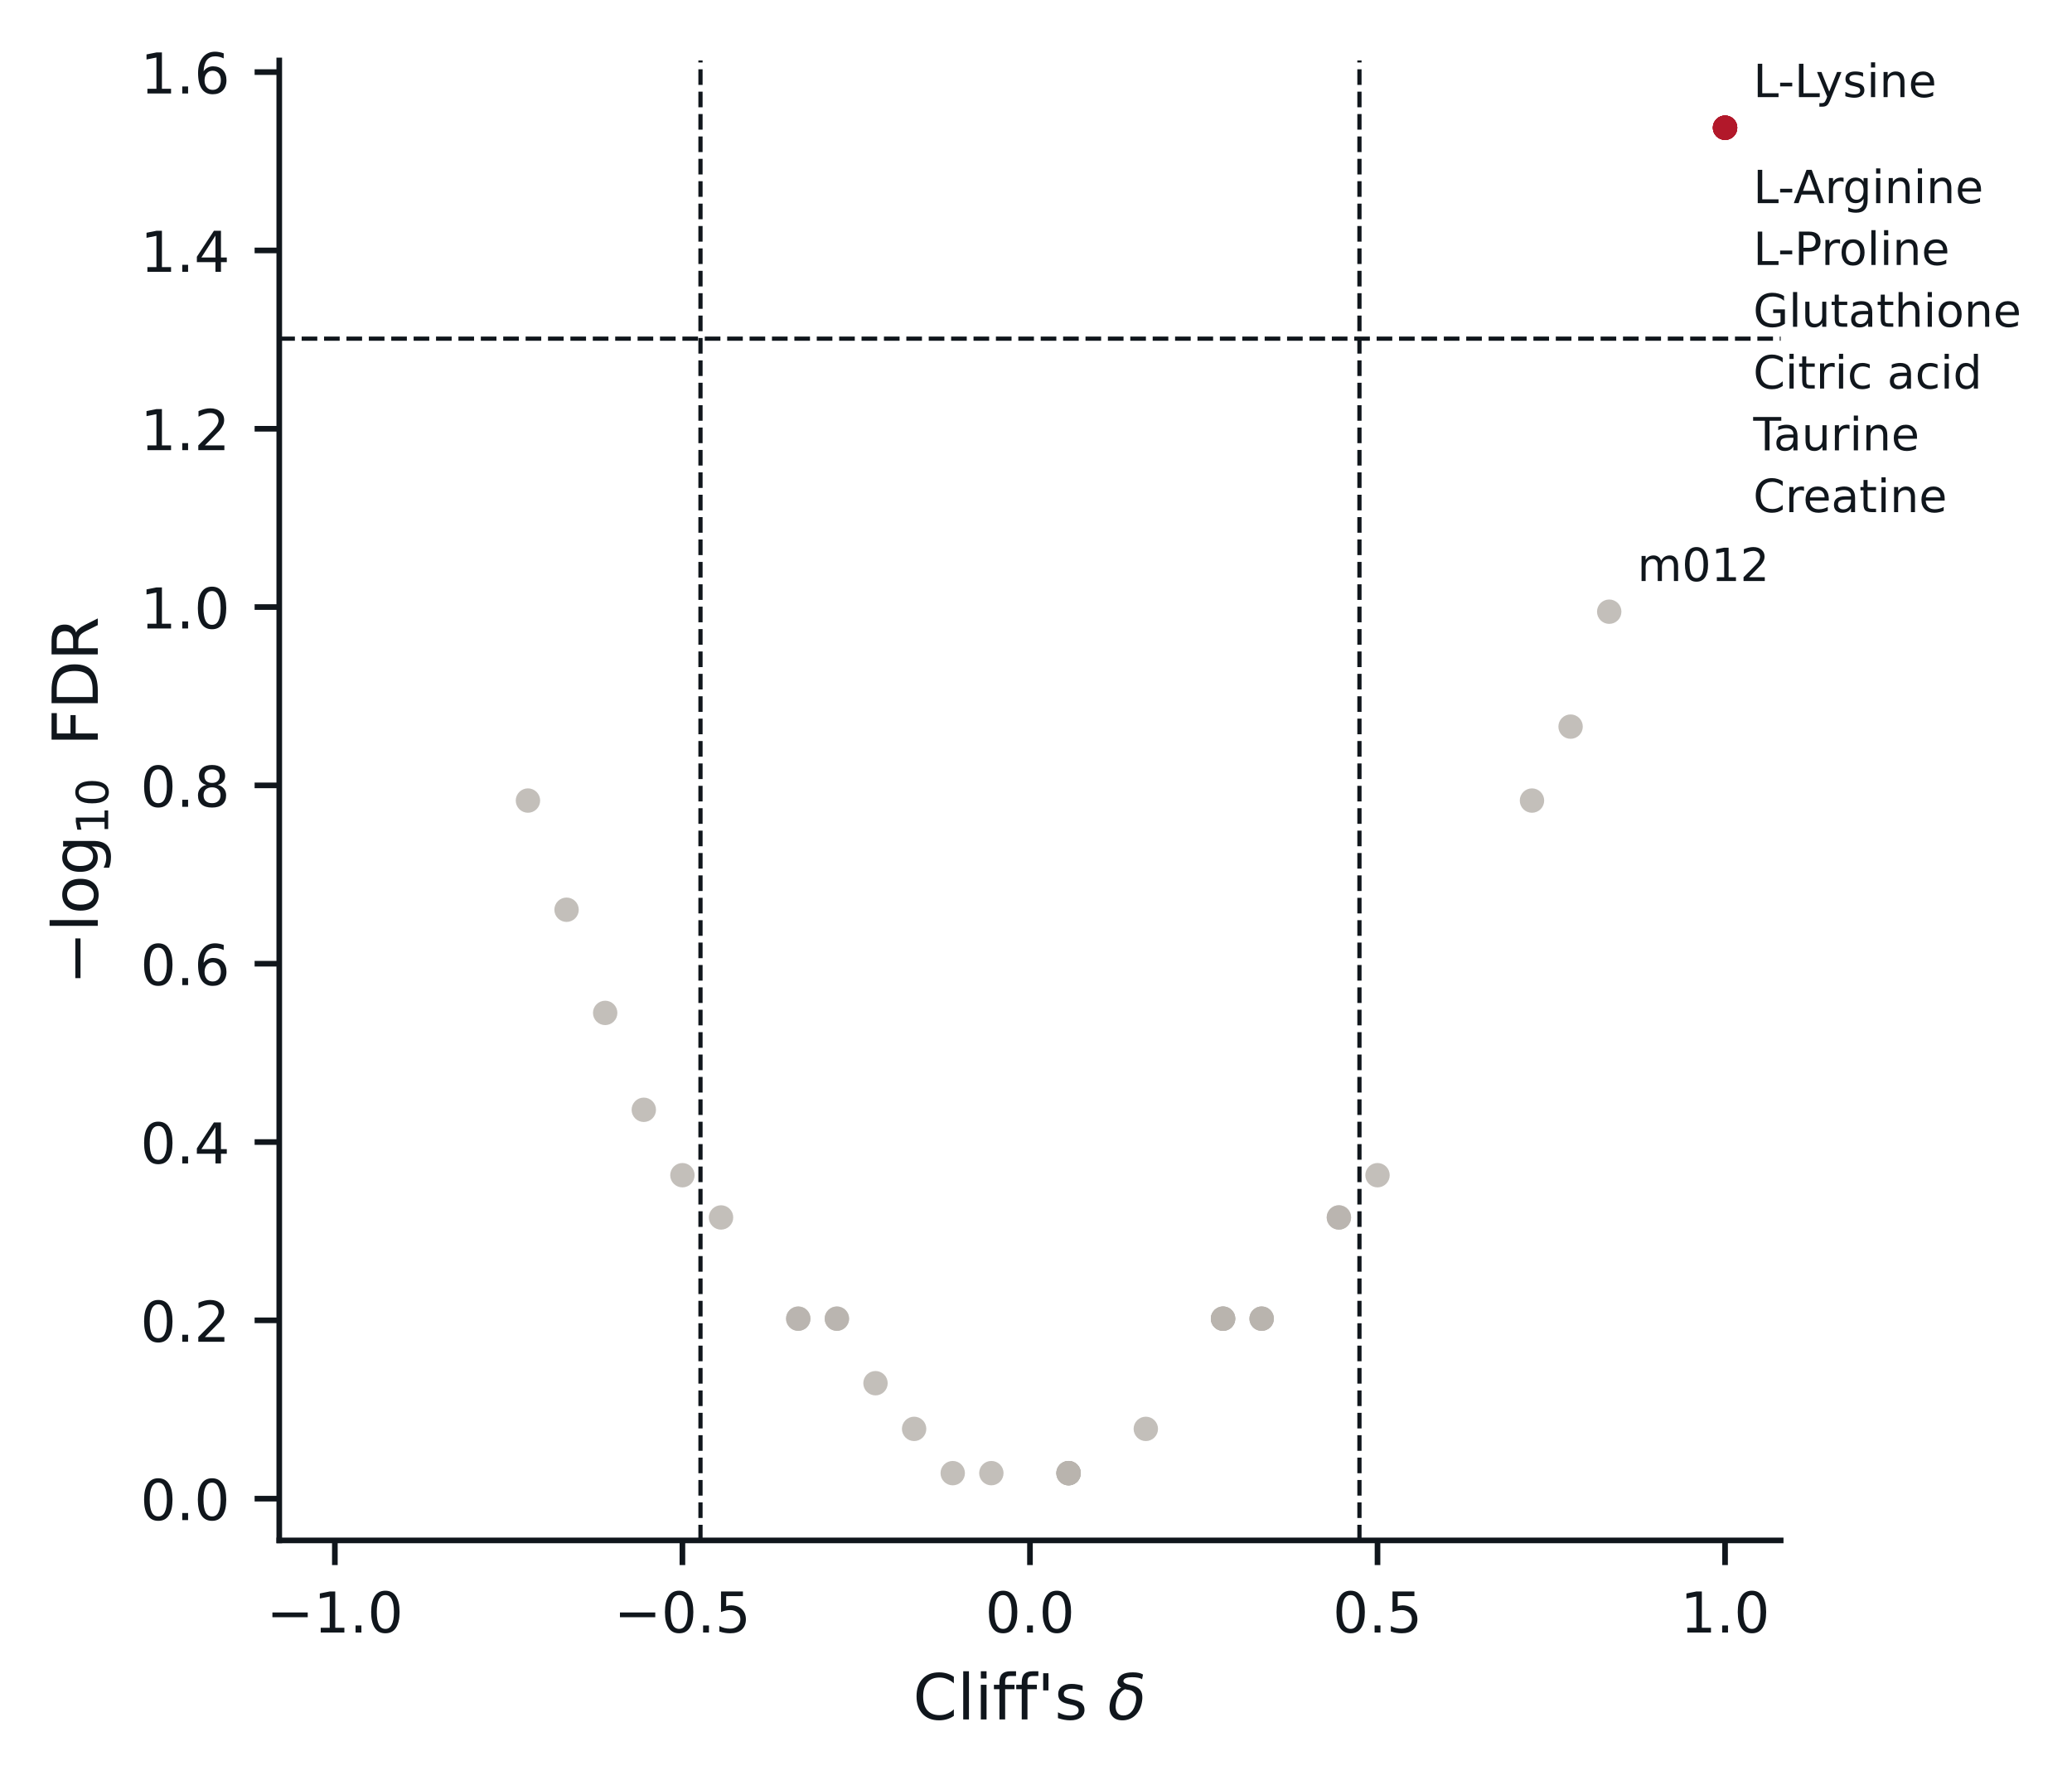
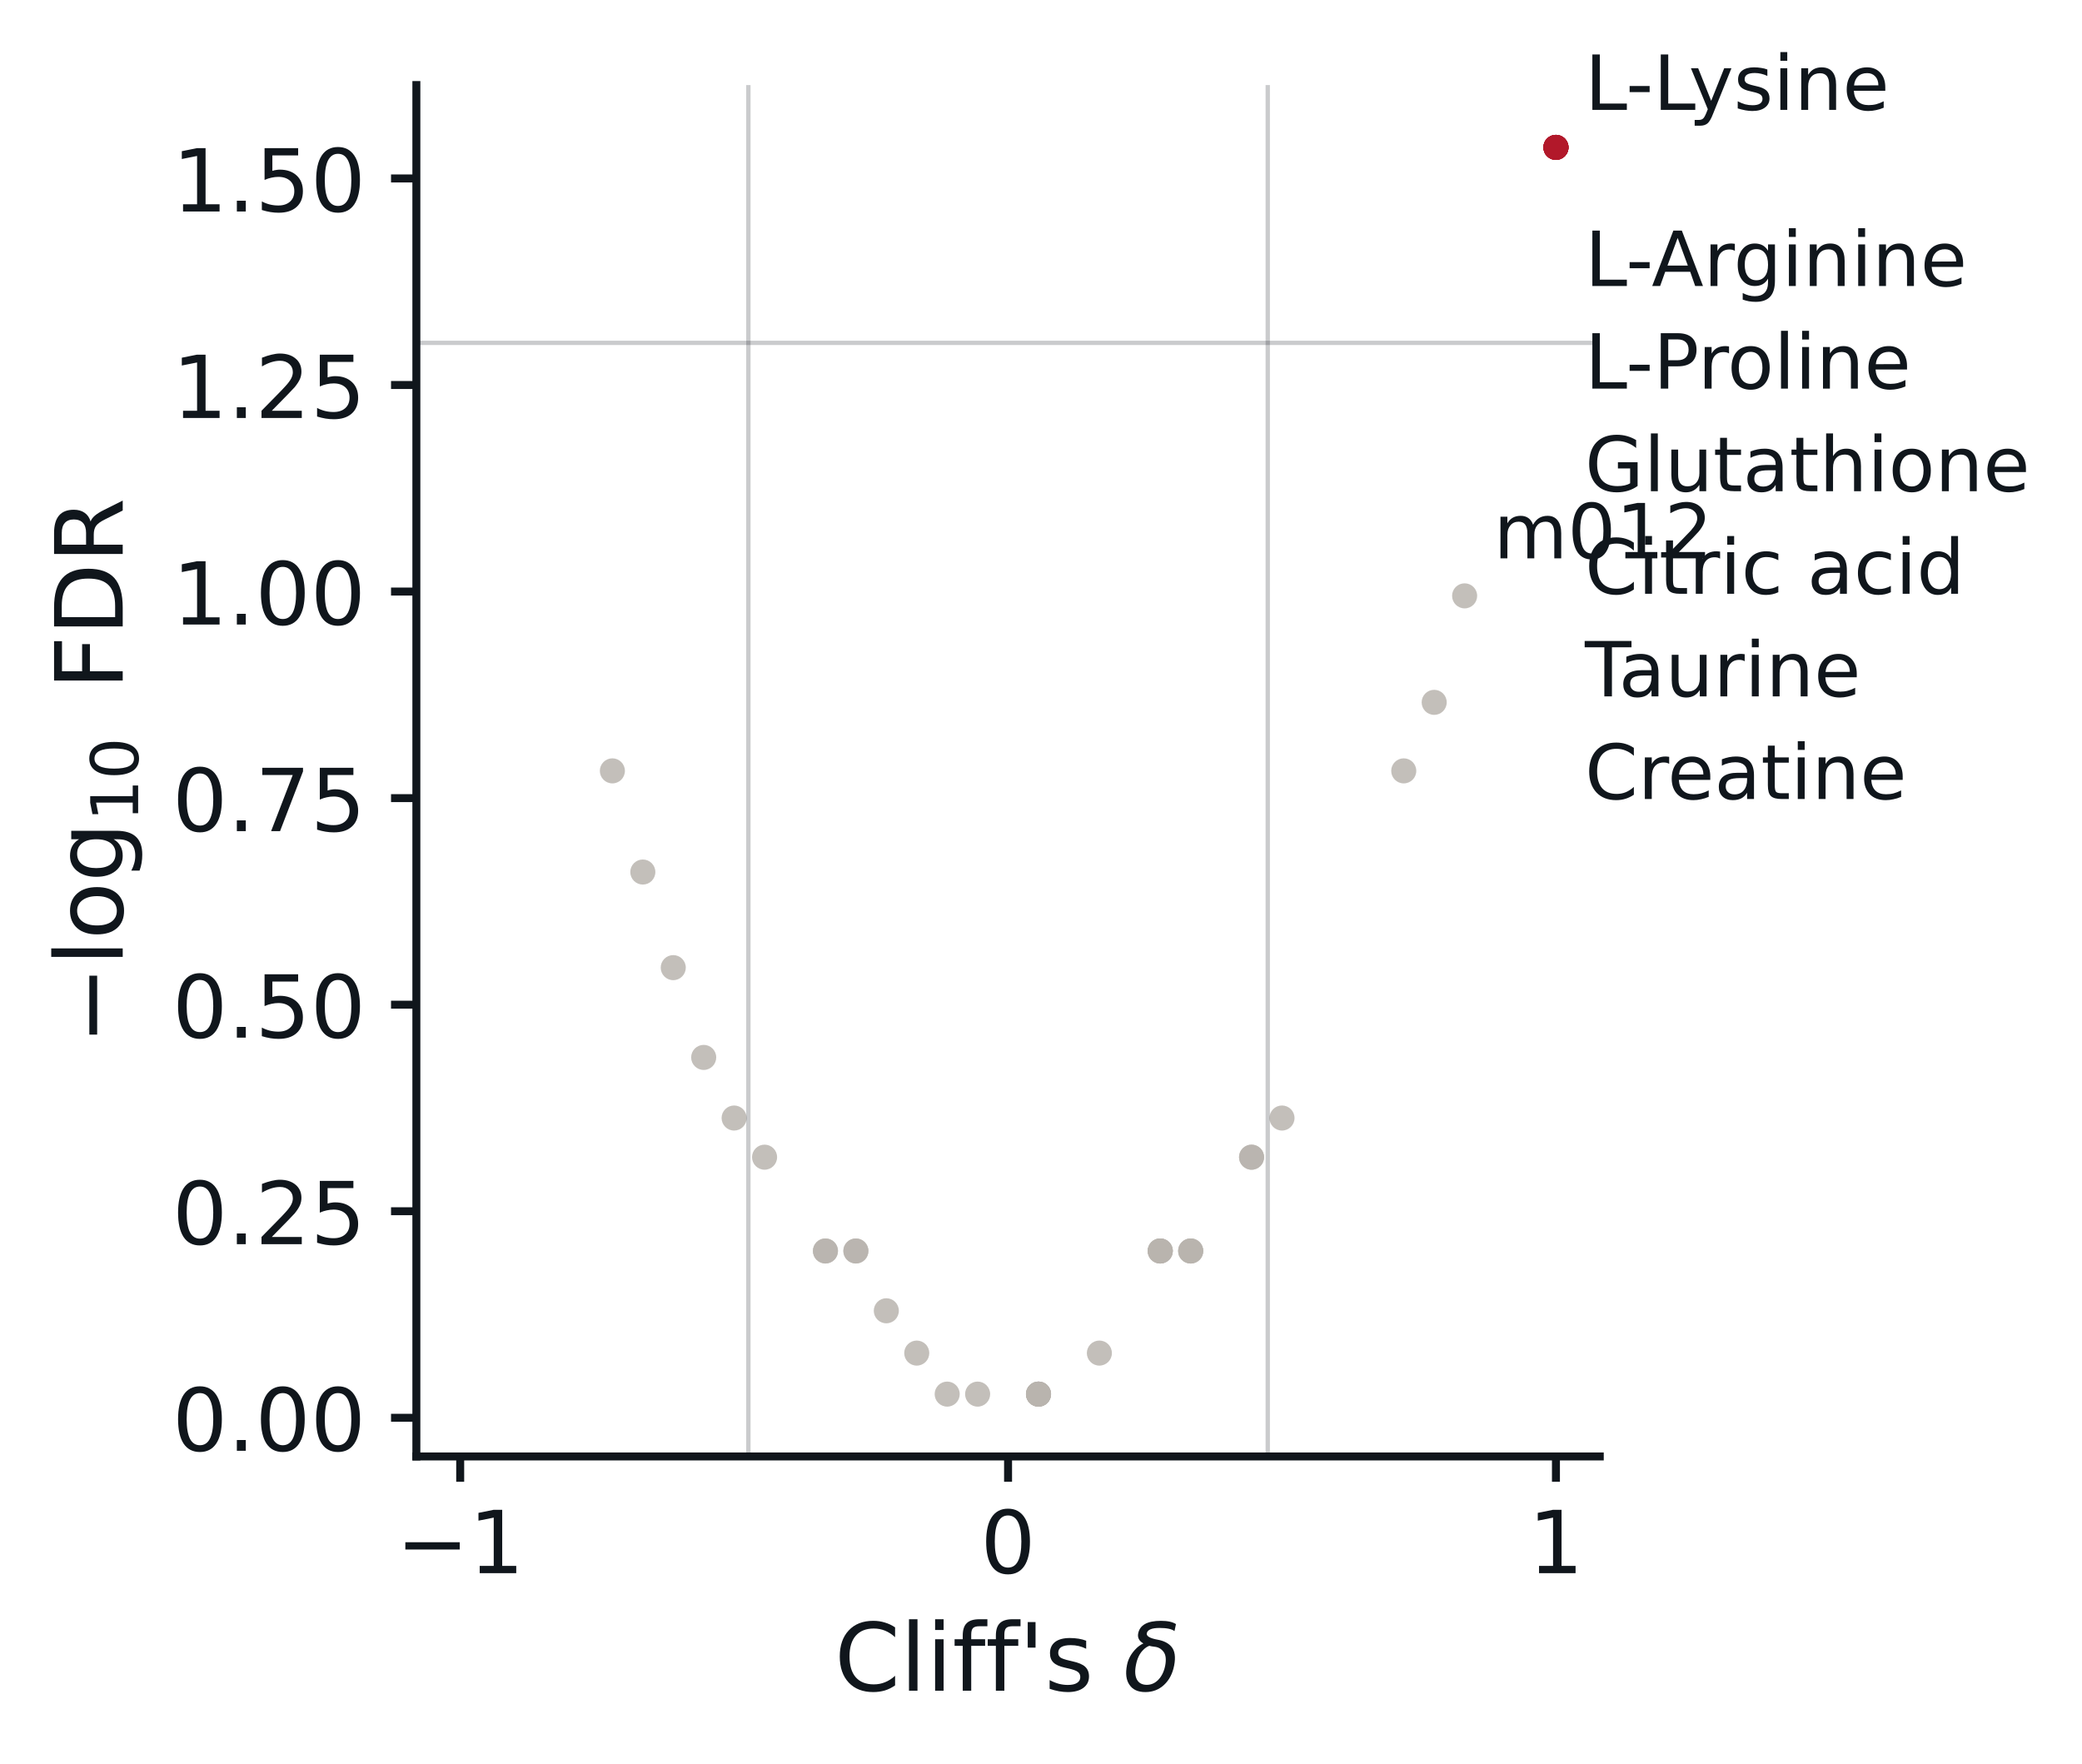
- <svg xmlns="http://www.w3.org/2000/svg" xmlns:xlink="http://www.w3.org/1999/xlink" width="294.209pt" height="253.409pt" viewBox="0 0 294.209 253.409" version="1.1">
+ <svg xmlns="http://www.w3.org/2000/svg" xmlns:xlink="http://www.w3.org/1999/xlink" width="287.669pt" height="243.617pt" viewBox="0 0 287.669 243.617" version="1.1">
  <defs>
    <style type="text/css">*{stroke-linejoin: round; stroke-linecap: butt}</style>
  </defs>
  <g id="figure_1">
    <g id="patch_1">
-       <path d="M -0 253.409  L 294.209 253.409  L 294.209 0  L -0 0  L -0 253.409  z " style="fill: none" />
+       <path d="M 0 243.617  L 287.669 243.617  L 287.669 0  L 0 0  L 0 243.617  z " style="fill: none" />
    </g>
    <g id="axes_1">
      <g id="patch_2">
-         <path d="M 39.653 218.756  L 252.843 218.756  L 252.843 8.585  L 39.653 8.585  L 39.653 218.756  z " style="fill: none" />
+         <path d="M 57.529 201.222  L 221.039 201.222  L 221.039 11.75  L 57.529 11.75  L 57.529 201.222  z " style="fill: none" />
      </g>
      <g id="PathCollection_1">
        <defs>
-           <path id="C0_0_30619b198d" d="M 0 1.732  C 0.459 1.732 0.9 1.55 1.225 1.225  C 1.55 0.9 1.732 0.459 1.732 -0  C 1.732 -0.459 1.55 -0.9 1.225 -1.225  C 0.9 -1.55 0.459 -1.732 0 -1.732  C -0.459 -1.732 -0.9 -1.55 -1.225 -1.225  C -1.55 -0.9 -1.732 -0.459 -1.732 0  C -1.732 0.459 -1.55 0.9 -1.225 1.225  C -0.9 1.55 -0.459 1.732 0 1.732  z " />
+           <path id="C0_0_1fd8bb9b65" d="M 0 1.732  C 0.459 1.732 0.9 1.55 1.225 1.225  C 1.55 0.9 1.732 0.459 1.732 -0  C 1.732 -0.459 1.55 -0.9 1.225 -1.225  C 0.9 -1.55 0.459 -1.732 0 -1.732  C -0.459 -1.732 -0.9 -1.55 -1.225 -1.225  C -1.55 -0.9 -1.732 -0.459 -1.732 0  C -1.732 0.459 -1.55 0.9 -1.225 1.225  C -0.9 1.55 -0.459 1.732 0 1.732  z " />
        </defs>
-         <g clip-path="url(#p2fa3272f26)">
-           <use xlink:href="#C0_0_30619b198d" x="244.947" y="18.139" style="fill: #b2182b; fill-opacity: 0.85" />
-         </g>
-         <g clip-path="url(#p2fa3272f26)">
-           <use xlink:href="#C0_0_30619b198d" x="244.947" y="18.139" style="fill: #b2182b; fill-opacity: 0.85" />
-         </g>
-         <g clip-path="url(#p2fa3272f26)">
-           <use xlink:href="#C0_0_30619b198d" x="244.947" y="18.139" style="fill: #b2182b; fill-opacity: 0.85" />
-         </g>
-         <g clip-path="url(#p2fa3272f26)">
-           <use xlink:href="#C0_0_30619b198d" x="244.947" y="18.139" style="fill: #b2182b; fill-opacity: 0.85" />
-         </g>
-         <g clip-path="url(#p2fa3272f26)">
-           <use xlink:href="#C0_0_30619b198d" x="244.947" y="18.139" style="fill: #b2182b; fill-opacity: 0.85" />
-         </g>
-         <g clip-path="url(#p2fa3272f26)">
-           <use xlink:href="#C0_0_30619b198d" x="244.947" y="18.139" style="fill: #b2182b; fill-opacity: 0.85" />
-         </g>
-         <g clip-path="url(#p2fa3272f26)">
-           <use xlink:href="#C0_0_30619b198d" x="244.947" y="18.139" style="fill: #b2182b; fill-opacity: 0.85" />
-         </g>
-         <g clip-path="url(#p2fa3272f26)">
-           <use xlink:href="#C0_0_30619b198d" x="228.497" y="86.868" style="fill: #b8b4ae; fill-opacity: 0.85" />
-         </g>
-         <g clip-path="url(#p2fa3272f26)">
-           <use xlink:href="#C0_0_30619b198d" x="223.013" y="103.189" style="fill: #b8b4ae; fill-opacity: 0.85" />
-         </g>
-         <g clip-path="url(#p2fa3272f26)">
-           <use xlink:href="#C0_0_30619b198d" x="217.53" y="113.69" style="fill: #b8b4ae; fill-opacity: 0.85" />
-         </g>
-         <g clip-path="url(#p2fa3272f26)">
-           <use xlink:href="#C0_0_30619b198d" x="74.965" y="113.69" style="fill: #b8b4ae; fill-opacity: 0.85" />
-         </g>
-         <g clip-path="url(#p2fa3272f26)">
-           <use xlink:href="#C0_0_30619b198d" x="80.448" y="129.193" style="fill: #b8b4ae; fill-opacity: 0.85" />
-         </g>
-         <g clip-path="url(#p2fa3272f26)">
-           <use xlink:href="#C0_0_30619b198d" x="85.931" y="143.844" style="fill: #b8b4ae; fill-opacity: 0.85" />
-         </g>
-         <g clip-path="url(#p2fa3272f26)">
-           <use xlink:href="#C0_0_30619b198d" x="91.415" y="157.603" style="fill: #b8b4ae; fill-opacity: 0.85" />
-         </g>
-         <g clip-path="url(#p2fa3272f26)">
-           <use xlink:href="#C0_0_30619b198d" x="195.597" y="166.892" style="fill: #b8b4ae; fill-opacity: 0.85" />
-         </g>
-         <g clip-path="url(#p2fa3272f26)">
-           <use xlink:href="#C0_0_30619b198d" x="96.898" y="166.892" style="fill: #b8b4ae; fill-opacity: 0.85" />
-         </g>
-         <g clip-path="url(#p2fa3272f26)">
-           <use xlink:href="#C0_0_30619b198d" x="190.114" y="172.893" style="fill: #b8b4ae; fill-opacity: 0.85" />
-         </g>
-         <g clip-path="url(#p2fa3272f26)">
-           <use xlink:href="#C0_0_30619b198d" x="190.114" y="172.893" style="fill: #b8b4ae; fill-opacity: 0.85" />
-         </g>
-         <g clip-path="url(#p2fa3272f26)">
-           <use xlink:href="#C0_0_30619b198d" x="102.381" y="172.893" style="fill: #b8b4ae; fill-opacity: 0.85" />
-         </g>
-         <g clip-path="url(#p2fa3272f26)">
-           <use xlink:href="#C0_0_30619b198d" x="179.147" y="187.267" style="fill: #b8b4ae; fill-opacity: 0.85" />
-         </g>
-         <g clip-path="url(#p2fa3272f26)">
-           <use xlink:href="#C0_0_30619b198d" x="113.348" y="187.267" style="fill: #b8b4ae; fill-opacity: 0.85" />
-         </g>
-         <g clip-path="url(#p2fa3272f26)">
-           <use xlink:href="#C0_0_30619b198d" x="179.147" y="187.267" style="fill: #b8b4ae; fill-opacity: 0.85" />
-         </g>
-         <g clip-path="url(#p2fa3272f26)">
-           <use xlink:href="#C0_0_30619b198d" x="179.147" y="187.267" style="fill: #b8b4ae; fill-opacity: 0.85" />
-         </g>
-         <g clip-path="url(#p2fa3272f26)">
-           <use xlink:href="#C0_0_30619b198d" x="113.348" y="187.267" style="fill: #b8b4ae; fill-opacity: 0.85" />
-         </g>
-         <g clip-path="url(#p2fa3272f26)">
-           <use xlink:href="#C0_0_30619b198d" x="173.664" y="187.267" style="fill: #b8b4ae; fill-opacity: 0.85" />
-         </g>
-         <g clip-path="url(#p2fa3272f26)">
-           <use xlink:href="#C0_0_30619b198d" x="118.831" y="187.267" style="fill: #b8b4ae; fill-opacity: 0.85" />
-         </g>
-         <g clip-path="url(#p2fa3272f26)">
-           <use xlink:href="#C0_0_30619b198d" x="173.664" y="187.267" style="fill: #b8b4ae; fill-opacity: 0.85" />
-         </g>
-         <g clip-path="url(#p2fa3272f26)">
-           <use xlink:href="#C0_0_30619b198d" x="173.664" y="187.267" style="fill: #b8b4ae; fill-opacity: 0.85" />
-         </g>
-         <g clip-path="url(#p2fa3272f26)">
-           <use xlink:href="#C0_0_30619b198d" x="118.831" y="187.267" style="fill: #b8b4ae; fill-opacity: 0.85" />
-         </g>
-         <g clip-path="url(#p2fa3272f26)">
-           <use xlink:href="#C0_0_30619b198d" x="173.664" y="187.267" style="fill: #b8b4ae; fill-opacity: 0.85" />
-         </g>
-         <g clip-path="url(#p2fa3272f26)">
-           <use xlink:href="#C0_0_30619b198d" x="124.314" y="196.431" style="fill: #b8b4ae; fill-opacity: 0.85" />
-         </g>
-         <g clip-path="url(#p2fa3272f26)">
-           <use xlink:href="#C0_0_30619b198d" x="162.697" y="202.917" style="fill: #b8b4ae; fill-opacity: 0.85" />
-         </g>
-         <g clip-path="url(#p2fa3272f26)">
-           <use xlink:href="#C0_0_30619b198d" x="129.798" y="202.917" style="fill: #b8b4ae; fill-opacity: 0.85" />
-         </g>
-         <g clip-path="url(#p2fa3272f26)">
-           <use xlink:href="#C0_0_30619b198d" x="135.281" y="209.203" style="fill: #b8b4ae; fill-opacity: 0.85" />
-         </g>
-         <g clip-path="url(#p2fa3272f26)">
-           <use xlink:href="#C0_0_30619b198d" x="151.731" y="209.203" style="fill: #b8b4ae; fill-opacity: 0.85" />
-         </g>
-         <g clip-path="url(#p2fa3272f26)">
-           <use xlink:href="#C0_0_30619b198d" x="151.731" y="209.203" style="fill: #b8b4ae; fill-opacity: 0.85" />
-         </g>
-         <g clip-path="url(#p2fa3272f26)">
-           <use xlink:href="#C0_0_30619b198d" x="151.731" y="209.203" style="fill: #b8b4ae; fill-opacity: 0.85" />
-         </g>
-         <g clip-path="url(#p2fa3272f26)">
-           <use xlink:href="#C0_0_30619b198d" x="140.764" y="209.203" style="fill: #b8b4ae; fill-opacity: 0.85" />
-         </g>
-         <g clip-path="url(#p2fa3272f26)">
-           <use xlink:href="#C0_0_30619b198d" x="151.731" y="209.203" style="fill: #b8b4ae; fill-opacity: 0.85" />
-         </g>
-         <g clip-path="url(#p2fa3272f26)">
-           <use xlink:href="#C0_0_30619b198d" x="151.731" y="209.203" style="fill: #b8b4ae; fill-opacity: 0.85" />
+         <g clip-path="url(#pc45d933954)">
+           <use xlink:href="#C0_0_1fd8bb9b65" x="214.983" y="20.362" style="fill: #b2182b; fill-opacity: 0.85" />
+         </g>
+         <g clip-path="url(#pc45d933954)">
+           <use xlink:href="#C0_0_1fd8bb9b65" x="214.983" y="20.362" style="fill: #b2182b; fill-opacity: 0.85" />
+         </g>
+         <g clip-path="url(#pc45d933954)">
+           <use xlink:href="#C0_0_1fd8bb9b65" x="214.983" y="20.362" style="fill: #b2182b; fill-opacity: 0.85" />
+         </g>
+         <g clip-path="url(#pc45d933954)">
+           <use xlink:href="#C0_0_1fd8bb9b65" x="214.983" y="20.362" style="fill: #b2182b; fill-opacity: 0.85" />
+         </g>
+         <g clip-path="url(#pc45d933954)">
+           <use xlink:href="#C0_0_1fd8bb9b65" x="214.983" y="20.362" style="fill: #b2182b; fill-opacity: 0.85" />
+         </g>
+         <g clip-path="url(#pc45d933954)">
+           <use xlink:href="#C0_0_1fd8bb9b65" x="214.983" y="20.362" style="fill: #b2182b; fill-opacity: 0.85" />
+         </g>
+         <g clip-path="url(#pc45d933954)">
+           <use xlink:href="#C0_0_1fd8bb9b65" x="214.983" y="20.362" style="fill: #b2182b; fill-opacity: 0.85" />
+         </g>
+         <g clip-path="url(#pc45d933954)">
+           <use xlink:href="#C0_0_1fd8bb9b65" x="202.366" y="82.323" style="fill: #b8b4ae; fill-opacity: 0.85" />
+         </g>
+         <g clip-path="url(#pc45d933954)">
+           <use xlink:href="#C0_0_1fd8bb9b65" x="198.161" y="97.036" style="fill: #b8b4ae; fill-opacity: 0.85" />
+         </g>
+         <g clip-path="url(#pc45d933954)">
+           <use xlink:href="#C0_0_1fd8bb9b65" x="193.955" y="106.503" style="fill: #b8b4ae; fill-opacity: 0.85" />
+         </g>
+         <g clip-path="url(#pc45d933954)">
+           <use xlink:href="#C0_0_1fd8bb9b65" x="84.612" y="106.503" style="fill: #b8b4ae; fill-opacity: 0.85" />
+         </g>
+         <g clip-path="url(#pc45d933954)">
+           <use xlink:href="#C0_0_1fd8bb9b65" x="88.818" y="120.479" style="fill: #b8b4ae; fill-opacity: 0.85" />
+         </g>
+         <g clip-path="url(#pc45d933954)">
+           <use xlink:href="#C0_0_1fd8bb9b65" x="93.023" y="133.688" style="fill: #b8b4ae; fill-opacity: 0.85" />
+         </g>
+         <g clip-path="url(#pc45d933954)">
+           <use xlink:href="#C0_0_1fd8bb9b65" x="97.229" y="146.091" style="fill: #b8b4ae; fill-opacity: 0.85" />
+         </g>
+         <g clip-path="url(#pc45d933954)">
+           <use xlink:href="#C0_0_1fd8bb9b65" x="177.133" y="154.466" style="fill: #b8b4ae; fill-opacity: 0.85" />
+         </g>
+         <g clip-path="url(#pc45d933954)">
+           <use xlink:href="#C0_0_1fd8bb9b65" x="101.434" y="154.466" style="fill: #b8b4ae; fill-opacity: 0.85" />
+         </g>
+         <g clip-path="url(#pc45d933954)">
+           <use xlink:href="#C0_0_1fd8bb9b65" x="172.928" y="159.875" style="fill: #b8b4ae; fill-opacity: 0.85" />
+         </g>
+         <g clip-path="url(#pc45d933954)">
+           <use xlink:href="#C0_0_1fd8bb9b65" x="172.928" y="159.875" style="fill: #b8b4ae; fill-opacity: 0.85" />
+         </g>
+         <g clip-path="url(#pc45d933954)">
+           <use xlink:href="#C0_0_1fd8bb9b65" x="105.64" y="159.875" style="fill: #b8b4ae; fill-opacity: 0.85" />
+         </g>
+         <g clip-path="url(#pc45d933954)">
+           <use xlink:href="#C0_0_1fd8bb9b65" x="164.517" y="172.834" style="fill: #b8b4ae; fill-opacity: 0.85" />
+         </g>
+         <g clip-path="url(#pc45d933954)">
+           <use xlink:href="#C0_0_1fd8bb9b65" x="114.051" y="172.834" style="fill: #b8b4ae; fill-opacity: 0.85" />
+         </g>
+         <g clip-path="url(#pc45d933954)">
+           <use xlink:href="#C0_0_1fd8bb9b65" x="164.517" y="172.834" style="fill: #b8b4ae; fill-opacity: 0.85" />
+         </g>
+         <g clip-path="url(#pc45d933954)">
+           <use xlink:href="#C0_0_1fd8bb9b65" x="164.517" y="172.834" style="fill: #b8b4ae; fill-opacity: 0.85" />
+         </g>
+         <g clip-path="url(#pc45d933954)">
+           <use xlink:href="#C0_0_1fd8bb9b65" x="114.051" y="172.834" style="fill: #b8b4ae; fill-opacity: 0.85" />
+         </g>
+         <g clip-path="url(#pc45d933954)">
+           <use xlink:href="#C0_0_1fd8bb9b65" x="160.311" y="172.834" style="fill: #b8b4ae; fill-opacity: 0.85" />
+         </g>
+         <g clip-path="url(#pc45d933954)">
+           <use xlink:href="#C0_0_1fd8bb9b65" x="118.256" y="172.834" style="fill: #b8b4ae; fill-opacity: 0.85" />
+         </g>
+         <g clip-path="url(#pc45d933954)">
+           <use xlink:href="#C0_0_1fd8bb9b65" x="160.311" y="172.834" style="fill: #b8b4ae; fill-opacity: 0.85" />
+         </g>
+         <g clip-path="url(#pc45d933954)">
+           <use xlink:href="#C0_0_1fd8bb9b65" x="160.311" y="172.834" style="fill: #b8b4ae; fill-opacity: 0.85" />
+         </g>
+         <g clip-path="url(#pc45d933954)">
+           <use xlink:href="#C0_0_1fd8bb9b65" x="118.256" y="172.834" style="fill: #b8b4ae; fill-opacity: 0.85" />
+         </g>
+         <g clip-path="url(#pc45d933954)">
+           <use xlink:href="#C0_0_1fd8bb9b65" x="160.311" y="172.834" style="fill: #b8b4ae; fill-opacity: 0.85" />
+         </g>
+         <g clip-path="url(#pc45d933954)">
+           <use xlink:href="#C0_0_1fd8bb9b65" x="122.462" y="181.096" style="fill: #b8b4ae; fill-opacity: 0.85" />
+         </g>
+         <g clip-path="url(#pc45d933954)">
+           <use xlink:href="#C0_0_1fd8bb9b65" x="151.9" y="186.942" style="fill: #b8b4ae; fill-opacity: 0.85" />
+         </g>
+         <g clip-path="url(#pc45d933954)">
+           <use xlink:href="#C0_0_1fd8bb9b65" x="126.667" y="186.942" style="fill: #b8b4ae; fill-opacity: 0.85" />
+         </g>
+         <g clip-path="url(#pc45d933954)">
+           <use xlink:href="#C0_0_1fd8bb9b65" x="130.873" y="192.609" style="fill: #b8b4ae; fill-opacity: 0.85" />
+         </g>
+         <g clip-path="url(#pc45d933954)">
+           <use xlink:href="#C0_0_1fd8bb9b65" x="143.489" y="192.609" style="fill: #b8b4ae; fill-opacity: 0.85" />
+         </g>
+         <g clip-path="url(#pc45d933954)">
+           <use xlink:href="#C0_0_1fd8bb9b65" x="143.489" y="192.609" style="fill: #b8b4ae; fill-opacity: 0.85" />
+         </g>
+         <g clip-path="url(#pc45d933954)">
+           <use xlink:href="#C0_0_1fd8bb9b65" x="143.489" y="192.609" style="fill: #b8b4ae; fill-opacity: 0.85" />
+         </g>
+         <g clip-path="url(#pc45d933954)">
+           <use xlink:href="#C0_0_1fd8bb9b65" x="135.078" y="192.609" style="fill: #b8b4ae; fill-opacity: 0.85" />
+         </g>
+         <g clip-path="url(#pc45d933954)">
+           <use xlink:href="#C0_0_1fd8bb9b65" x="143.489" y="192.609" style="fill: #b8b4ae; fill-opacity: 0.85" />
+         </g>
+         <g clip-path="url(#pc45d933954)">
+           <use xlink:href="#C0_0_1fd8bb9b65" x="143.489" y="192.609" style="fill: #b8b4ae; fill-opacity: 0.85" />
        </g>
      </g>
      <g id="matplotlib.axis_1">
        <g id="xtick_1">
          <g id="line2d_1">
            <defs>
-               <path id="m3837ef1dcd" d="M 0 0  L 0 3.5  " style="stroke: #10161c; stroke-width: 0.8" />
+               <path id="mb45ab6ca04" d="M 0 0  L 0 3.5  " style="stroke: #10161c; stroke-width: 1.1" />
            </defs>
            <g>
-               <use xlink:href="#m3837ef1dcd" x="47.548" y="218.756" style="fill: #10161c; stroke: #10161c; stroke-width: 0.8" />
+               <use xlink:href="#mb45ab6ca04" x="63.585" y="201.222" style="fill: #10161c; stroke: #10161c; stroke-width: 1.1" />
            </g>
          </g>
          <g id="text_1">
-             <text style="font-size: 8px; font-family: 'DejaVu Sans', 'Bitstream Vera Sans', 'Computer Modern Sans Serif', 'Lucida Grande', 'Verdana', 'Geneva', 'Lucid', 'Arial', 'Helvetica', 'Avant Garde', sans-serif; text-anchor: middle; fill: #10161c" x="47.548" y="231.835" transform="rotate(-0 47.54843 231.8348)">−1.0</text>
+             <text style="font-size: 12px; font-family: 'DejaVu Sans', 'Bitstream Vera Sans', 'Computer Modern Sans Serif', 'Lucida Grande', 'Verdana', 'Geneva', 'Lucid', 'Arial', 'Helvetica', 'Avant Garde', sans-serif; text-anchor: middle; fill: #10161c" x="63.585" y="217.34" transform="rotate(-0 63.58468 217.3398)">−1</text>
          </g>
        </g>
        <g id="xtick_2">
          <g id="line2d_2">
            <g>
-               <use xlink:href="#m3837ef1dcd" x="96.898" y="218.756" style="fill: #10161c; stroke: #10161c; stroke-width: 0.8" />
+               <use xlink:href="#mb45ab6ca04" x="139.284" y="201.222" style="fill: #10161c; stroke: #10161c; stroke-width: 1.1" />
            </g>
          </g>
          <g id="text_2">
-             <text style="font-size: 8px; font-family: 'DejaVu Sans', 'Bitstream Vera Sans', 'Computer Modern Sans Serif', 'Lucida Grande', 'Verdana', 'Geneva', 'Lucid', 'Arial', 'Helvetica', 'Avant Garde', sans-serif; text-anchor: middle; fill: #10161c" x="96.898" y="231.835" transform="rotate(-0 96.89796 231.8348)">−0.5</text>
+             <text style="font-size: 12px; font-family: 'DejaVu Sans', 'Bitstream Vera Sans', 'Computer Modern Sans Serif', 'Lucida Grande', 'Verdana', 'Geneva', 'Lucid', 'Arial', 'Helvetica', 'Avant Garde', sans-serif; text-anchor: middle; fill: #10161c" x="139.284" y="217.34" transform="rotate(-0 139.2837 217.3398)">0</text>
          </g>
        </g>
        <g id="xtick_3">
          <g id="line2d_3">
            <g>
-               <use xlink:href="#m3837ef1dcd" x="146.248" y="218.756" style="fill: #10161c; stroke: #10161c; stroke-width: 0.8" />
+               <use xlink:href="#mb45ab6ca04" x="214.983" y="201.222" style="fill: #10161c; stroke: #10161c; stroke-width: 1.1" />
            </g>
          </g>
          <g id="text_3">
-             <text style="font-size: 8px; font-family: 'DejaVu Sans', 'Bitstream Vera Sans', 'Computer Modern Sans Serif', 'Lucida Grande', 'Verdana', 'Geneva', 'Lucid', 'Arial', 'Helvetica', 'Avant Garde', sans-serif; text-anchor: middle; fill: #10161c" x="146.248" y="231.835" transform="rotate(-0 146.2475 231.8348)">0.0</text>
-           </g>
-         </g>
-         <g id="xtick_4">
-           <g id="line2d_4">
-             <g>
-               <use xlink:href="#m3837ef1dcd" x="195.597" y="218.756" style="fill: #10161c; stroke: #10161c; stroke-width: 0.8" />
-             </g>
-           </g>
-           <g id="text_4">
-             <text style="font-size: 8px; font-family: 'DejaVu Sans', 'Bitstream Vera Sans', 'Computer Modern Sans Serif', 'Lucida Grande', 'Verdana', 'Geneva', 'Lucid', 'Arial', 'Helvetica', 'Avant Garde', sans-serif; text-anchor: middle; fill: #10161c" x="195.597" y="231.835" transform="rotate(-0 195.597 231.8348)">0.5</text>
-           </g>
-         </g>
-         <g id="xtick_5">
-           <g id="line2d_5">
-             <g>
-               <use xlink:href="#m3837ef1dcd" x="244.947" y="218.756" style="fill: #10161c; stroke: #10161c; stroke-width: 0.8" />
-             </g>
-           </g>
-           <g id="text_5">
-             <text style="font-size: 8px; font-family: 'DejaVu Sans', 'Bitstream Vera Sans', 'Computer Modern Sans Serif', 'Lucida Grande', 'Verdana', 'Geneva', 'Lucid', 'Arial', 'Helvetica', 'Avant Garde', sans-serif; text-anchor: middle; fill: #10161c" x="244.947" y="231.835" transform="rotate(-0 244.9466 231.8348)">1.0</text>
-           </g>
-         </g>
-         <g id="text_6">
-           <g style="fill: #10161c" transform="translate(129.6425 244.3372)">
+             <text style="font-size: 12px; font-family: 'DejaVu Sans', 'Bitstream Vera Sans', 'Computer Modern Sans Serif', 'Lucida Grande', 'Verdana', 'Geneva', 'Lucid', 'Arial', 'Helvetica', 'Avant Garde', sans-serif; text-anchor: middle; fill: #10161c" x="214.983" y="217.34" transform="rotate(-0 214.9828 217.3398)">1</text>
+           </g>
+         </g>
+         <g id="text_4">
+           <g style="fill: #10161c" transform="translate(115.2987 233.7134)">
            <text>
-               <tspan x="0" y="-0.156" style="font-size: 9px; font-family: 'DejaVu Sans'; fill: #10161c">C</tspan>
-               <tspan x="6.284" y="-0.156" style="font-size: 9px; font-family: 'DejaVu Sans'; fill: #10161c">l</tspan>
-               <tspan x="8.785" y="-0.156" style="font-size: 9px; font-family: 'DejaVu Sans'; fill: #10161c">i</tspan>
-               <tspan x="11.285" y="-0.156" style="font-size: 9px; font-family: 'DejaVu Sans'; fill: #10161c">f</tspan>
-               <tspan x="14.454" y="-0.156" style="font-size: 9px; font-family: 'DejaVu Sans'; fill: #10161c">f</tspan>
-               <tspan x="17.622" y="-0.156" style="font-size: 9px; font-family: 'DejaVu Sans'; fill: #10161c">'</tspan>
-               <tspan x="20.096" y="-0.156" style="font-size: 9px; font-family: 'DejaVu Sans'; fill: #10161c">s</tspan>
-               <tspan x="24.785" y="-0.156" style="font-size: 9px; font-family: 'DejaVu Sans'; fill: #10161c"> </tspan>
-               <tspan x="27.646" y="-0.156" style="font-style: oblique; font-size: 9px; font-family: 'DejaVu Sans'; fill: #10161c">δ</tspan>
+               <tspan x="0" y="-0.125" style="font-size: 13px; font-family: 'DejaVu Sans'; fill: #10161c">C</tspan>
+               <tspan x="9.077" y="-0.125" style="font-size: 13px; font-family: 'DejaVu Sans'; fill: #10161c">l</tspan>
+               <tspan x="12.689" y="-0.125" style="font-size: 13px; font-family: 'DejaVu Sans'; fill: #10161c">i</tspan>
+               <tspan x="16.301" y="-0.125" style="font-size: 13px; font-family: 'DejaVu Sans'; fill: #10161c">f</tspan>
+               <tspan x="20.877" y="-0.125" style="font-size: 13px; font-family: 'DejaVu Sans'; fill: #10161c">f</tspan>
+               <tspan x="25.454" y="-0.125" style="font-size: 13px; font-family: 'DejaVu Sans'; fill: #10161c">'</tspan>
+               <tspan x="29.028" y="-0.125" style="font-size: 13px; font-family: 'DejaVu Sans'; fill: #10161c">s</tspan>
+               <tspan x="35.801" y="-0.125" style="font-size: 13px; font-family: 'DejaVu Sans'; fill: #10161c"> </tspan>
+               <tspan x="39.933" y="-0.125" style="font-style: oblique; font-size: 13px; font-family: 'DejaVu Sans'; fill: #10161c">δ</tspan>
            </text>
          </g>
        </g>
      </g>
      <g id="matplotlib.axis_2">
        <g id="ytick_1">
+           <g id="line2d_4">
+             <defs>
+               <path id="md4dbf7caf1" d="M 0 0  L -3.5 0  " style="stroke: #10161c; stroke-width: 1.1" />
+             </defs>
+             <g>
+               <use xlink:href="#md4dbf7caf1" x="57.529" y="195.878" style="fill: #10161c; stroke: #10161c; stroke-width: 1.1" />
+             </g>
+           </g>
+           <g id="text_5">
+             <text style="font-size: 12px; font-family: 'DejaVu Sans', 'Bitstream Vera Sans', 'Computer Modern Sans Serif', 'Lucida Grande', 'Verdana', 'Geneva', 'Lucid', 'Arial', 'Helvetica', 'Avant Garde', sans-serif; text-anchor: end; fill: #10161c" x="50.529" y="200.437" transform="rotate(-0 50.52875 200.4373)">0.00</text>
+           </g>
+         </g>
+         <g id="ytick_2">
+           <g id="line2d_5">
+             <g>
+               <use xlink:href="#md4dbf7caf1" x="57.529" y="167.341" style="fill: #10161c; stroke: #10161c; stroke-width: 1.1" />
+             </g>
+           </g>
+           <g id="text_6">
+             <text style="font-size: 12px; font-family: 'DejaVu Sans', 'Bitstream Vera Sans', 'Computer Modern Sans Serif', 'Lucida Grande', 'Verdana', 'Geneva', 'Lucid', 'Arial', 'Helvetica', 'Avant Garde', sans-serif; text-anchor: end; fill: #10161c" x="50.529" y="171.9" transform="rotate(-0 50.52875 171.9002)">0.25</text>
+           </g>
+         </g>
+         <g id="ytick_3">
          <g id="line2d_6">
-             <defs>
-               <path id="mbd4ef54582" d="M 0 0  L -3.5 0  " style="stroke: #10161c; stroke-width: 0.8" />
-             </defs>
-             <g>
-               <use xlink:href="#mbd4ef54582" x="39.653" y="212.829" style="fill: #10161c; stroke: #10161c; stroke-width: 0.8" />
+             <g>
+               <use xlink:href="#md4dbf7caf1" x="57.529" y="138.804" style="fill: #10161c; stroke: #10161c; stroke-width: 1.1" />
            </g>
          </g>
          <g id="text_7">
-             <text style="font-size: 8px; font-family: 'DejaVu Sans', 'Bitstream Vera Sans', 'Computer Modern Sans Serif', 'Lucida Grande', 'Verdana', 'Geneva', 'Lucid', 'Arial', 'Helvetica', 'Avant Garde', sans-serif; text-anchor: end; fill: #10161c" x="32.653" y="215.868" transform="rotate(-0 32.6525 215.8683)">0.0</text>
-           </g>
-         </g>
-         <g id="ytick_2">
+             <text style="font-size: 12px; font-family: 'DejaVu Sans', 'Bitstream Vera Sans', 'Computer Modern Sans Serif', 'Lucida Grande', 'Verdana', 'Geneva', 'Lucid', 'Arial', 'Helvetica', 'Avant Garde', sans-serif; text-anchor: end; fill: #10161c" x="50.529" y="143.363" transform="rotate(-0 50.52875 143.3631)">0.50</text>
+           </g>
+         </g>
+         <g id="ytick_4">
          <g id="line2d_7">
            <g>
-               <use xlink:href="#mbd4ef54582" x="39.653" y="187.505" style="fill: #10161c; stroke: #10161c; stroke-width: 0.8" />
+               <use xlink:href="#md4dbf7caf1" x="57.529" y="110.267" style="fill: #10161c; stroke: #10161c; stroke-width: 1.1" />
            </g>
          </g>
          <g id="text_8">
-             <text style="font-size: 8px; font-family: 'DejaVu Sans', 'Bitstream Vera Sans', 'Computer Modern Sans Serif', 'Lucida Grande', 'Verdana', 'Geneva', 'Lucid', 'Arial', 'Helvetica', 'Avant Garde', sans-serif; text-anchor: end; fill: #10161c" x="32.653" y="190.545" transform="rotate(-0 32.6525 190.5446)">0.2</text>
-           </g>
-         </g>
-         <g id="ytick_3">
+             <text style="font-size: 12px; font-family: 'DejaVu Sans', 'Bitstream Vera Sans', 'Computer Modern Sans Serif', 'Lucida Grande', 'Verdana', 'Geneva', 'Lucid', 'Arial', 'Helvetica', 'Avant Garde', sans-serif; text-anchor: end; fill: #10161c" x="50.529" y="114.826" transform="rotate(-0 50.52875 114.826)">0.75</text>
+           </g>
+         </g>
+         <g id="ytick_5">
          <g id="line2d_8">
            <g>
-               <use xlink:href="#mbd4ef54582" x="39.653" y="162.182" style="fill: #10161c; stroke: #10161c; stroke-width: 0.8" />
+               <use xlink:href="#md4dbf7caf1" x="57.529" y="81.73" style="fill: #10161c; stroke: #10161c; stroke-width: 1.1" />
            </g>
          </g>
          <g id="text_9">
-             <text style="font-size: 8px; font-family: 'DejaVu Sans', 'Bitstream Vera Sans', 'Computer Modern Sans Serif', 'Lucida Grande', 'Verdana', 'Geneva', 'Lucid', 'Arial', 'Helvetica', 'Avant Garde', sans-serif; text-anchor: end; fill: #10161c" x="32.653" y="165.221" transform="rotate(-0 32.6525 165.2209)">0.4</text>
-           </g>
-         </g>
-         <g id="ytick_4">
+             <text style="font-size: 12px; font-family: 'DejaVu Sans', 'Bitstream Vera Sans', 'Computer Modern Sans Serif', 'Lucida Grande', 'Verdana', 'Geneva', 'Lucid', 'Arial', 'Helvetica', 'Avant Garde', sans-serif; text-anchor: end; fill: #10161c" x="50.529" y="86.289" transform="rotate(-0 50.52875 86.28884)">1.00</text>
+           </g>
+         </g>
+         <g id="ytick_6">
          <g id="line2d_9">
            <g>
-               <use xlink:href="#mbd4ef54582" x="39.653" y="136.858" style="fill: #10161c; stroke: #10161c; stroke-width: 0.8" />
+               <use xlink:href="#md4dbf7caf1" x="57.529" y="53.193" style="fill: #10161c; stroke: #10161c; stroke-width: 1.1" />
            </g>
          </g>
          <g id="text_10">
-             <text style="font-size: 8px; font-family: 'DejaVu Sans', 'Bitstream Vera Sans', 'Computer Modern Sans Serif', 'Lucida Grande', 'Verdana', 'Geneva', 'Lucid', 'Arial', 'Helvetica', 'Avant Garde', sans-serif; text-anchor: end; fill: #10161c" x="32.653" y="139.897" transform="rotate(-0 32.6525 139.8972)">0.6</text>
-           </g>
-         </g>
-         <g id="ytick_5">
+             <text style="font-size: 12px; font-family: 'DejaVu Sans', 'Bitstream Vera Sans', 'Computer Modern Sans Serif', 'Lucida Grande', 'Verdana', 'Geneva', 'Lucid', 'Arial', 'Helvetica', 'Avant Garde', sans-serif; text-anchor: end; fill: #10161c" x="50.529" y="57.752" transform="rotate(-0 50.52875 57.75171)">1.25</text>
+           </g>
+         </g>
+         <g id="ytick_7">
          <g id="line2d_10">
            <g>
-               <use xlink:href="#mbd4ef54582" x="39.653" y="111.534" style="fill: #10161c; stroke: #10161c; stroke-width: 0.8" />
+               <use xlink:href="#md4dbf7caf1" x="57.529" y="24.656" style="fill: #10161c; stroke: #10161c; stroke-width: 1.1" />
            </g>
          </g>
          <g id="text_11">
-             <text style="font-size: 8px; font-family: 'DejaVu Sans', 'Bitstream Vera Sans', 'Computer Modern Sans Serif', 'Lucida Grande', 'Verdana', 'Geneva', 'Lucid', 'Arial', 'Helvetica', 'Avant Garde', sans-serif; text-anchor: end; fill: #10161c" x="32.653" y="114.574" transform="rotate(-0 32.6525 114.5735)">0.8</text>
-           </g>
-         </g>
-         <g id="ytick_6">
-           <g id="line2d_11">
-             <g>
-               <use xlink:href="#mbd4ef54582" x="39.653" y="86.21" style="fill: #10161c; stroke: #10161c; stroke-width: 0.8" />
-             </g>
-           </g>
-           <g id="text_12">
-             <text style="font-size: 8px; font-family: 'DejaVu Sans', 'Bitstream Vera Sans', 'Computer Modern Sans Serif', 'Lucida Grande', 'Verdana', 'Geneva', 'Lucid', 'Arial', 'Helvetica', 'Avant Garde', sans-serif; text-anchor: end; fill: #10161c" x="32.653" y="89.25" transform="rotate(-0 32.6525 89.24983)">1.0</text>
-           </g>
-         </g>
-         <g id="ytick_7">
-           <g id="line2d_12">
-             <g>
-               <use xlink:href="#mbd4ef54582" x="39.653" y="60.887" style="fill: #10161c; stroke: #10161c; stroke-width: 0.8" />
-             </g>
-           </g>
-           <g id="text_13">
-             <text style="font-size: 8px; font-family: 'DejaVu Sans', 'Bitstream Vera Sans', 'Computer Modern Sans Serif', 'Lucida Grande', 'Verdana', 'Geneva', 'Lucid', 'Arial', 'Helvetica', 'Avant Garde', sans-serif; text-anchor: end; fill: #10161c" x="32.653" y="63.926" transform="rotate(-0 32.6525 63.92614)">1.2</text>
-           </g>
-         </g>
-         <g id="ytick_8">
-           <g id="line2d_13">
-             <g>
-               <use xlink:href="#mbd4ef54582" x="39.653" y="35.563" style="fill: #10161c; stroke: #10161c; stroke-width: 0.8" />
-             </g>
-           </g>
-           <g id="text_14">
-             <text style="font-size: 8px; font-family: 'DejaVu Sans', 'Bitstream Vera Sans', 'Computer Modern Sans Serif', 'Lucida Grande', 'Verdana', 'Geneva', 'Lucid', 'Arial', 'Helvetica', 'Avant Garde', sans-serif; text-anchor: end; fill: #10161c" x="32.653" y="38.602" transform="rotate(-0 32.6525 38.60244)">1.4</text>
-           </g>
-         </g>
-         <g id="ytick_9">
-           <g id="line2d_14">
-             <g>
-               <use xlink:href="#mbd4ef54582" x="39.653" y="10.239" style="fill: #10161c; stroke: #10161c; stroke-width: 0.8" />
-             </g>
-           </g>
-           <g id="text_15">
-             <text style="font-size: 8px; font-family: 'DejaVu Sans', 'Bitstream Vera Sans', 'Computer Modern Sans Serif', 'Lucida Grande', 'Verdana', 'Geneva', 'Lucid', 'Arial', 'Helvetica', 'Avant Garde', sans-serif; text-anchor: end; fill: #10161c" x="32.653" y="13.279" transform="rotate(-0 32.6525 13.27875)">1.6</text>
-           </g>
-         </g>
-         <g id="text_16">
-           <g style="fill: #10161c" transform="translate(14.04 139.8608) rotate(-90)">
+             <text style="font-size: 12px; font-family: 'DejaVu Sans', 'Bitstream Vera Sans', 'Computer Modern Sans Serif', 'Lucida Grande', 'Verdana', 'Geneva', 'Lucid', 'Arial', 'Helvetica', 'Avant Garde', sans-serif; text-anchor: end; fill: #10161c" x="50.529" y="29.215" transform="rotate(-0 50.52875 29.21459)">1.50</text>
+           </g>
+         </g>
+         <g id="text_12">
+           <g style="fill: #10161c" transform="translate(17.08 144.3157) rotate(-90)">
            <text>
-               <tspan x="0" y="-0.156" style="font-size: 9px; font-family: 'DejaVu Sans'; fill: #10161c">−</tspan>
-               <tspan x="7.541" y="-0.156" style="font-size: 9px; font-family: 'DejaVu Sans'; fill: #10161c">l</tspan>
-               <tspan x="10.042" y="-0.156" style="font-size: 9px; font-family: 'DejaVu Sans'; fill: #10161c">o</tspan>
-               <tspan x="15.548" y="-0.156" style="font-size: 9px; font-family: 'DejaVu Sans'; fill: #10161c">g</tspan>
-               <tspan x="31.071" y="-0.156" style="font-size: 9px; font-family: 'DejaVu Sans'; fill: #10161c"> </tspan>
-               <tspan x="33.932" y="-0.156" style="font-size: 9px; font-family: 'DejaVu Sans'; fill: #10161c">F</tspan>
-               <tspan x="39.108" y="-0.156" style="font-size: 9px; font-family: 'DejaVu Sans'; fill: #10161c">D</tspan>
-               <tspan x="46.038" y="-0.156" style="font-size: 9px; font-family: 'DejaVu Sans'; fill: #10161c">R</tspan>
-               <tspan x="21.347" y="1.32" style="font-size: 6.3px; font-family: 'DejaVu Sans'; fill: #10161c">1</tspan>
-               <tspan x="25.355" y="1.32" style="font-size: 6.3px; font-family: 'DejaVu Sans'; fill: #10161c">0</tspan>
+               <tspan x="0" y="-0.125" style="font-size: 13px; font-family: 'DejaVu Sans'; fill: #10161c">−</tspan>
+               <tspan x="10.893" y="-0.125" style="font-size: 13px; font-family: 'DejaVu Sans'; fill: #10161c">l</tspan>
+               <tspan x="14.504" y="-0.125" style="font-size: 13px; font-family: 'DejaVu Sans'; fill: #10161c">o</tspan>
+               <tspan x="22.458" y="-0.125" style="font-size: 13px; font-family: 'DejaVu Sans'; fill: #10161c">g</tspan>
+               <tspan x="44.88" y="-0.125" style="font-size: 13px; font-family: 'DejaVu Sans'; fill: #10161c"> </tspan>
+               <tspan x="49.012" y="-0.125" style="font-size: 13px; font-family: 'DejaVu Sans'; fill: #10161c">F</tspan>
+               <tspan x="56.49" y="-0.125" style="font-size: 13px; font-family: 'DejaVu Sans'; fill: #10161c">D</tspan>
+               <tspan x="66.5" y="-0.125" style="font-size: 13px; font-family: 'DejaVu Sans'; fill: #10161c">R</tspan>
+               <tspan x="30.834" y="2.008" style="font-size: 9.1px; font-family: 'DejaVu Sans'; fill: #10161c">1</tspan>
+               <tspan x="36.624" y="2.008" style="font-size: 9.1px; font-family: 'DejaVu Sans'; fill: #10161c">0</tspan>
            </text>
          </g>
        </g>
      </g>
-       <g id="line2d_15">
-         <path d="M 39.653 48.094  L 252.843 48.094  " clip-path="url(#p2fa3272f26)" style="fill: none; stroke-dasharray: 2.22,0.96; stroke-dashoffset: 0; stroke: #10161c; stroke-width: 0.6" />
-       </g>
-       <g id="line2d_16">
-         <path d="M 99.464 218.756  L 99.464 8.585  " clip-path="url(#p2fa3272f26)" style="fill: none; stroke-dasharray: 2.22,0.96; stroke-dashoffset: 0; stroke: #10161c; stroke-width: 0.6" />
-       </g>
-       <g id="line2d_17">
-         <path d="M 193.031 218.756  L 193.031 8.585  " clip-path="url(#p2fa3272f26)" style="fill: none; stroke-dasharray: 2.22,0.96; stroke-dashoffset: 0; stroke: #10161c; stroke-width: 0.6" />
+       <g id="line2d_11">
+         <path d="M 57.529 47.368  L 221.039 47.368  " clip-path="url(#pc45d933954)" style="fill: none; stroke: #10161c; stroke-opacity: 0.22; stroke-width: 0.6; stroke-linecap: square" />
+       </g>
+       <g id="line2d_12">
+         <path d="M 103.402 201.222  L 103.402 11.75  " clip-path="url(#pc45d933954)" style="fill: none; stroke: #10161c; stroke-opacity: 0.22; stroke-width: 0.6; stroke-linecap: square" />
+       </g>
+       <g id="line2d_13">
+         <path d="M 175.165 201.222  L 175.165 11.75  " clip-path="url(#pc45d933954)" style="fill: none; stroke: #10161c; stroke-opacity: 0.22; stroke-width: 0.6; stroke-linecap: square" />
      </g>
      <g id="patch_3">
-         <path d="M 39.653 218.756  L 39.653 8.585  " style="fill: none; stroke: #10161c; stroke-width: 0.8; stroke-linejoin: miter; stroke-linecap: square" />
+         <path d="M 57.529 201.222  L 57.529 11.75  " style="fill: none; stroke: #10161c; stroke-width: 1.1; stroke-linejoin: miter; stroke-linecap: square" />
      </g>
      <g id="patch_4">
-         <path d="M 39.653 218.756  L 252.843 218.756  " style="fill: none; stroke: #10161c; stroke-width: 0.8; stroke-linejoin: miter; stroke-linecap: square" />
+         <path d="M 57.529 201.222  L 221.039 201.222  " style="fill: none; stroke: #10161c; stroke-width: 1.1; stroke-linejoin: miter; stroke-linecap: square" />
+       </g>
+       <g id="text_13">
+         <text style="font-size: 10.5px; font-family: 'DejaVu Sans', 'Bitstream Vera Sans', 'Computer Modern Sans Serif', 'Lucida Grande', 'Verdana', 'Geneva', 'Lucid', 'Arial', 'Helvetica', 'Avant Garde', sans-serif; text-anchor: start; fill: #10161c" x="218.983" y="15.178" transform="rotate(-0 218.9828 15.17836)">L-Lysine</text>
+       </g>
+       <g id="text_14">
+         <text style="font-size: 10.5px; font-family: 'DejaVu Sans', 'Bitstream Vera Sans', 'Computer Modern Sans Serif', 'Lucida Grande', 'Verdana', 'Geneva', 'Lucid', 'Arial', 'Helvetica', 'Avant Garde', sans-serif; text-anchor: start; fill: #10161c" x="218.983" y="39.515" transform="rotate(-0 218.9828 39.51539)">L-Arginine</text>
+       </g>
+       <g id="text_15">
+         <text style="font-size: 10.5px; font-family: 'DejaVu Sans', 'Bitstream Vera Sans', 'Computer Modern Sans Serif', 'Lucida Grande', 'Verdana', 'Geneva', 'Lucid', 'Arial', 'Helvetica', 'Avant Garde', sans-serif; text-anchor: start; fill: #10161c" x="218.983" y="53.69" transform="rotate(-0 218.9828 53.69039)">L-Proline</text>
+       </g>
+       <g id="text_16">
+         <text style="font-size: 10.5px; font-family: 'DejaVu Sans', 'Bitstream Vera Sans', 'Computer Modern Sans Serif', 'Lucida Grande', 'Verdana', 'Geneva', 'Lucid', 'Arial', 'Helvetica', 'Avant Garde', sans-serif; text-anchor: start; fill: #10161c" x="218.983" y="67.865" transform="rotate(-0 218.9828 67.86539)">Glutathione</text>
      </g>
      <g id="text_17">
-         <text style="font-size: 6.5px; font-family: 'DejaVu Sans', 'Bitstream Vera Sans', 'Computer Modern Sans Serif', 'Lucida Grande', 'Verdana', 'Geneva', 'Lucid', 'Arial', 'Helvetica', 'Avant Garde', sans-serif; text-anchor: start; fill: #10161c" x="248.947" y="13.787" transform="rotate(-0 248.9466 13.78689)">L-Lysine</text>
+         <text style="font-size: 10.5px; font-family: 'DejaVu Sans', 'Bitstream Vera Sans', 'Computer Modern Sans Serif', 'Lucida Grande', 'Verdana', 'Geneva', 'Lucid', 'Arial', 'Helvetica', 'Avant Garde', sans-serif; text-anchor: start; fill: #10161c" x="218.983" y="82.04" transform="rotate(-0 218.9828 82.04039)">Citric acid</text>
      </g>
      <g id="text_18">
-         <text style="font-size: 6.5px; font-family: 'DejaVu Sans', 'Bitstream Vera Sans', 'Computer Modern Sans Serif', 'Lucida Grande', 'Verdana', 'Geneva', 'Lucid', 'Arial', 'Helvetica', 'Avant Garde', sans-serif; text-anchor: start; fill: #10161c" x="248.947" y="28.853" transform="rotate(-0 248.9466 28.85267)">L-Arginine</text>
+         <text style="font-size: 10.5px; font-family: 'DejaVu Sans', 'Bitstream Vera Sans', 'Computer Modern Sans Serif', 'Lucida Grande', 'Verdana', 'Geneva', 'Lucid', 'Arial', 'Helvetica', 'Avant Garde', sans-serif; text-anchor: start; fill: #10161c" x="218.983" y="96.215" transform="rotate(-0 218.9828 96.21539)">Taurine</text>
      </g>
      <g id="text_19">
-         <text style="font-size: 6.5px; font-family: 'DejaVu Sans', 'Bitstream Vera Sans', 'Computer Modern Sans Serif', 'Lucida Grande', 'Verdana', 'Geneva', 'Lucid', 'Arial', 'Helvetica', 'Avant Garde', sans-serif; text-anchor: start; fill: #10161c" x="248.947" y="37.628" transform="rotate(-0 248.9466 37.62767)">L-Proline</text>
+         <text style="font-size: 10.5px; font-family: 'DejaVu Sans', 'Bitstream Vera Sans', 'Computer Modern Sans Serif', 'Lucida Grande', 'Verdana', 'Geneva', 'Lucid', 'Arial', 'Helvetica', 'Avant Garde', sans-serif; text-anchor: start; fill: #10161c" x="218.983" y="110.39" transform="rotate(-0 218.9828 110.3904)">Creatine</text>
      </g>
      <g id="text_20">
-         <text style="font-size: 6.5px; font-family: 'DejaVu Sans', 'Bitstream Vera Sans', 'Computer Modern Sans Serif', 'Lucida Grande', 'Verdana', 'Geneva', 'Lucid', 'Arial', 'Helvetica', 'Avant Garde', sans-serif; text-anchor: start; fill: #10161c" x="248.947" y="46.403" transform="rotate(-0 248.9466 46.40267)">Glutathione</text>
-       </g>
-       <g id="text_21">
-         <text style="font-size: 6.5px; font-family: 'DejaVu Sans', 'Bitstream Vera Sans', 'Computer Modern Sans Serif', 'Lucida Grande', 'Verdana', 'Geneva', 'Lucid', 'Arial', 'Helvetica', 'Avant Garde', sans-serif; text-anchor: start; fill: #10161c" x="248.947" y="55.178" transform="rotate(-0 248.9466 55.17767)">Citric acid</text>
-       </g>
-       <g id="text_22">
-         <text style="font-size: 6.5px; font-family: 'DejaVu Sans', 'Bitstream Vera Sans', 'Computer Modern Sans Serif', 'Lucida Grande', 'Verdana', 'Geneva', 'Lucid', 'Arial', 'Helvetica', 'Avant Garde', sans-serif; text-anchor: start; fill: #10161c" x="248.947" y="63.953" transform="rotate(-0 248.9466 63.95267)">Taurine</text>
-       </g>
-       <g id="text_23">
-         <text style="font-size: 6.5px; font-family: 'DejaVu Sans', 'Bitstream Vera Sans', 'Computer Modern Sans Serif', 'Lucida Grande', 'Verdana', 'Geneva', 'Lucid', 'Arial', 'Helvetica', 'Avant Garde', sans-serif; text-anchor: start; fill: #10161c" x="248.947" y="72.728" transform="rotate(-0 248.9466 72.72767)">Creatine</text>
-       </g>
-       <g id="text_24">
-         <text style="font-size: 6.5px; font-family: 'DejaVu Sans', 'Bitstream Vera Sans', 'Computer Modern Sans Serif', 'Lucida Grande', 'Verdana', 'Geneva', 'Lucid', 'Arial', 'Helvetica', 'Avant Garde', sans-serif; text-anchor: start; fill: #10161c" x="232.497" y="82.516" transform="rotate(-0 232.4967 82.51616)">m012</text>
+         <text style="font-size: 10.5px; font-family: 'DejaVu Sans', 'Bitstream Vera Sans', 'Computer Modern Sans Serif', 'Lucida Grande', 'Verdana', 'Geneva', 'Lucid', 'Arial', 'Helvetica', 'Avant Garde', sans-serif; text-anchor: start; fill: #10161c" x="206.366" y="77.139" transform="rotate(-0 206.3663 77.13885)">m012</text>
      </g>
    </g>
  </g>
  <defs>
-     <clipPath id="p2fa3272f26">
-       <rect x="39.653" y="8.585" width="213.19" height="210.171" />
+     <clipPath id="pc45d933954">
+       <rect x="57.529" y="11.75" width="163.51" height="189.472" />
    </clipPath>
  </defs>
</svg>
